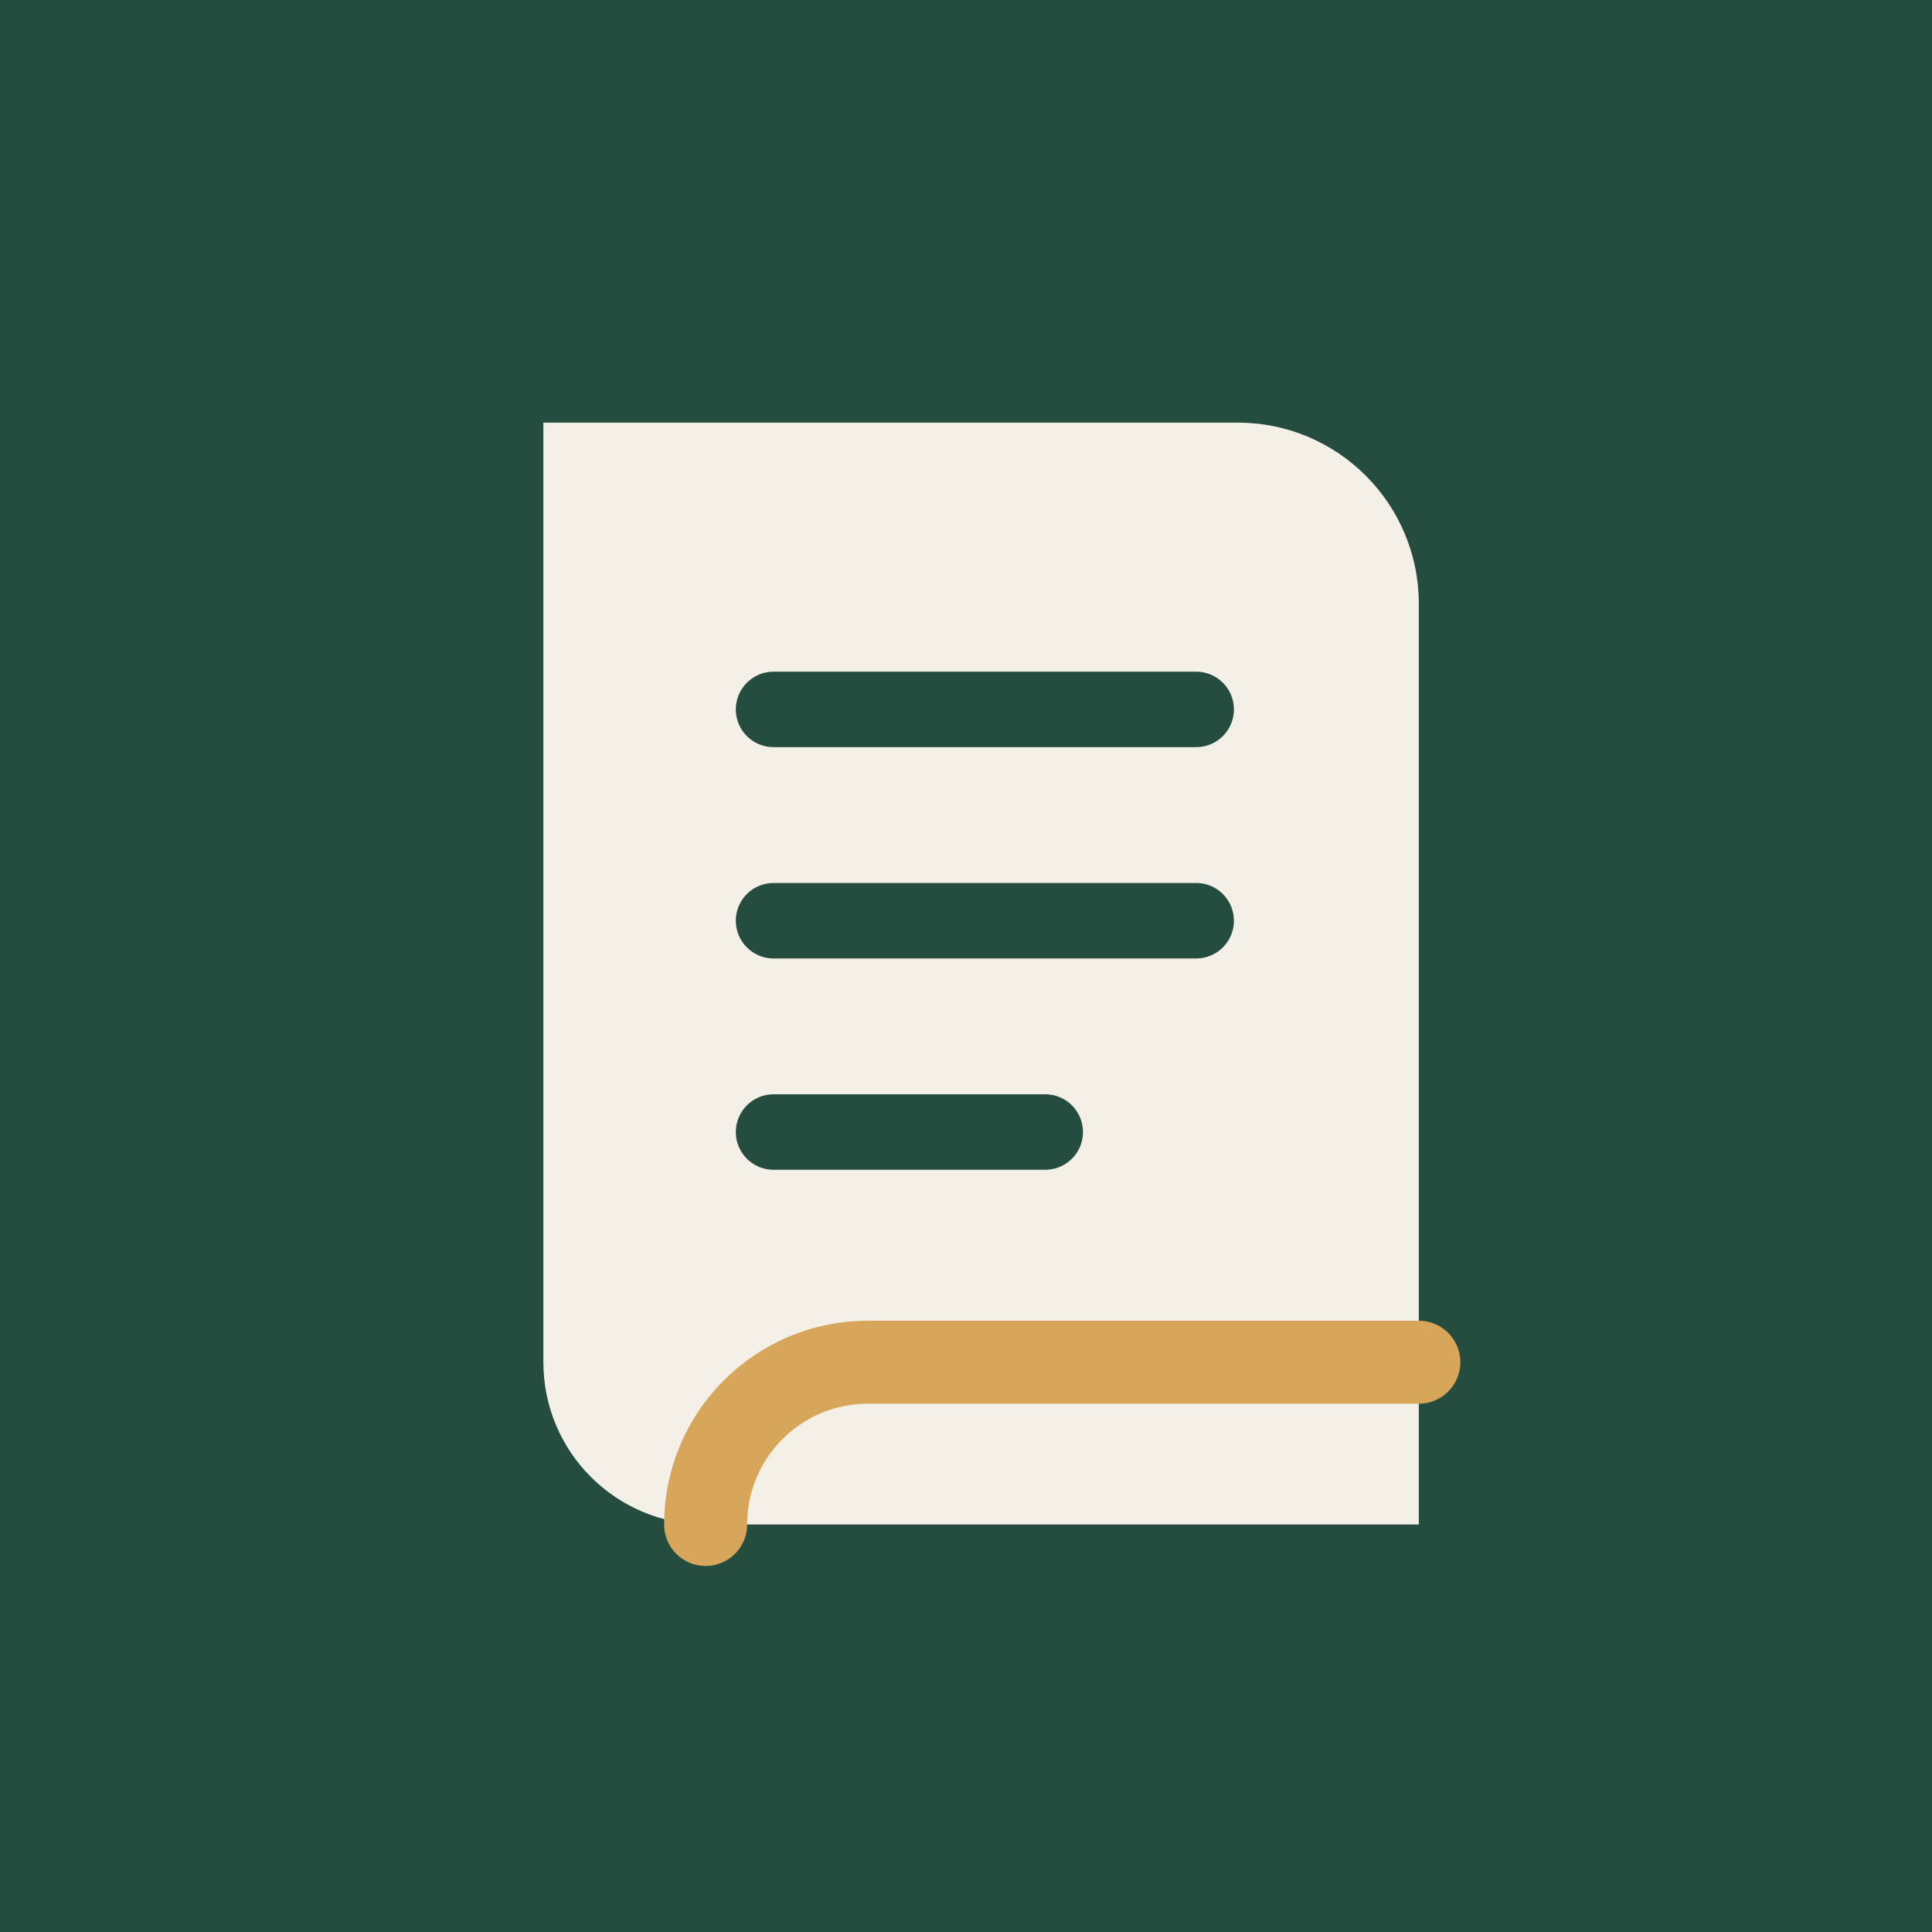
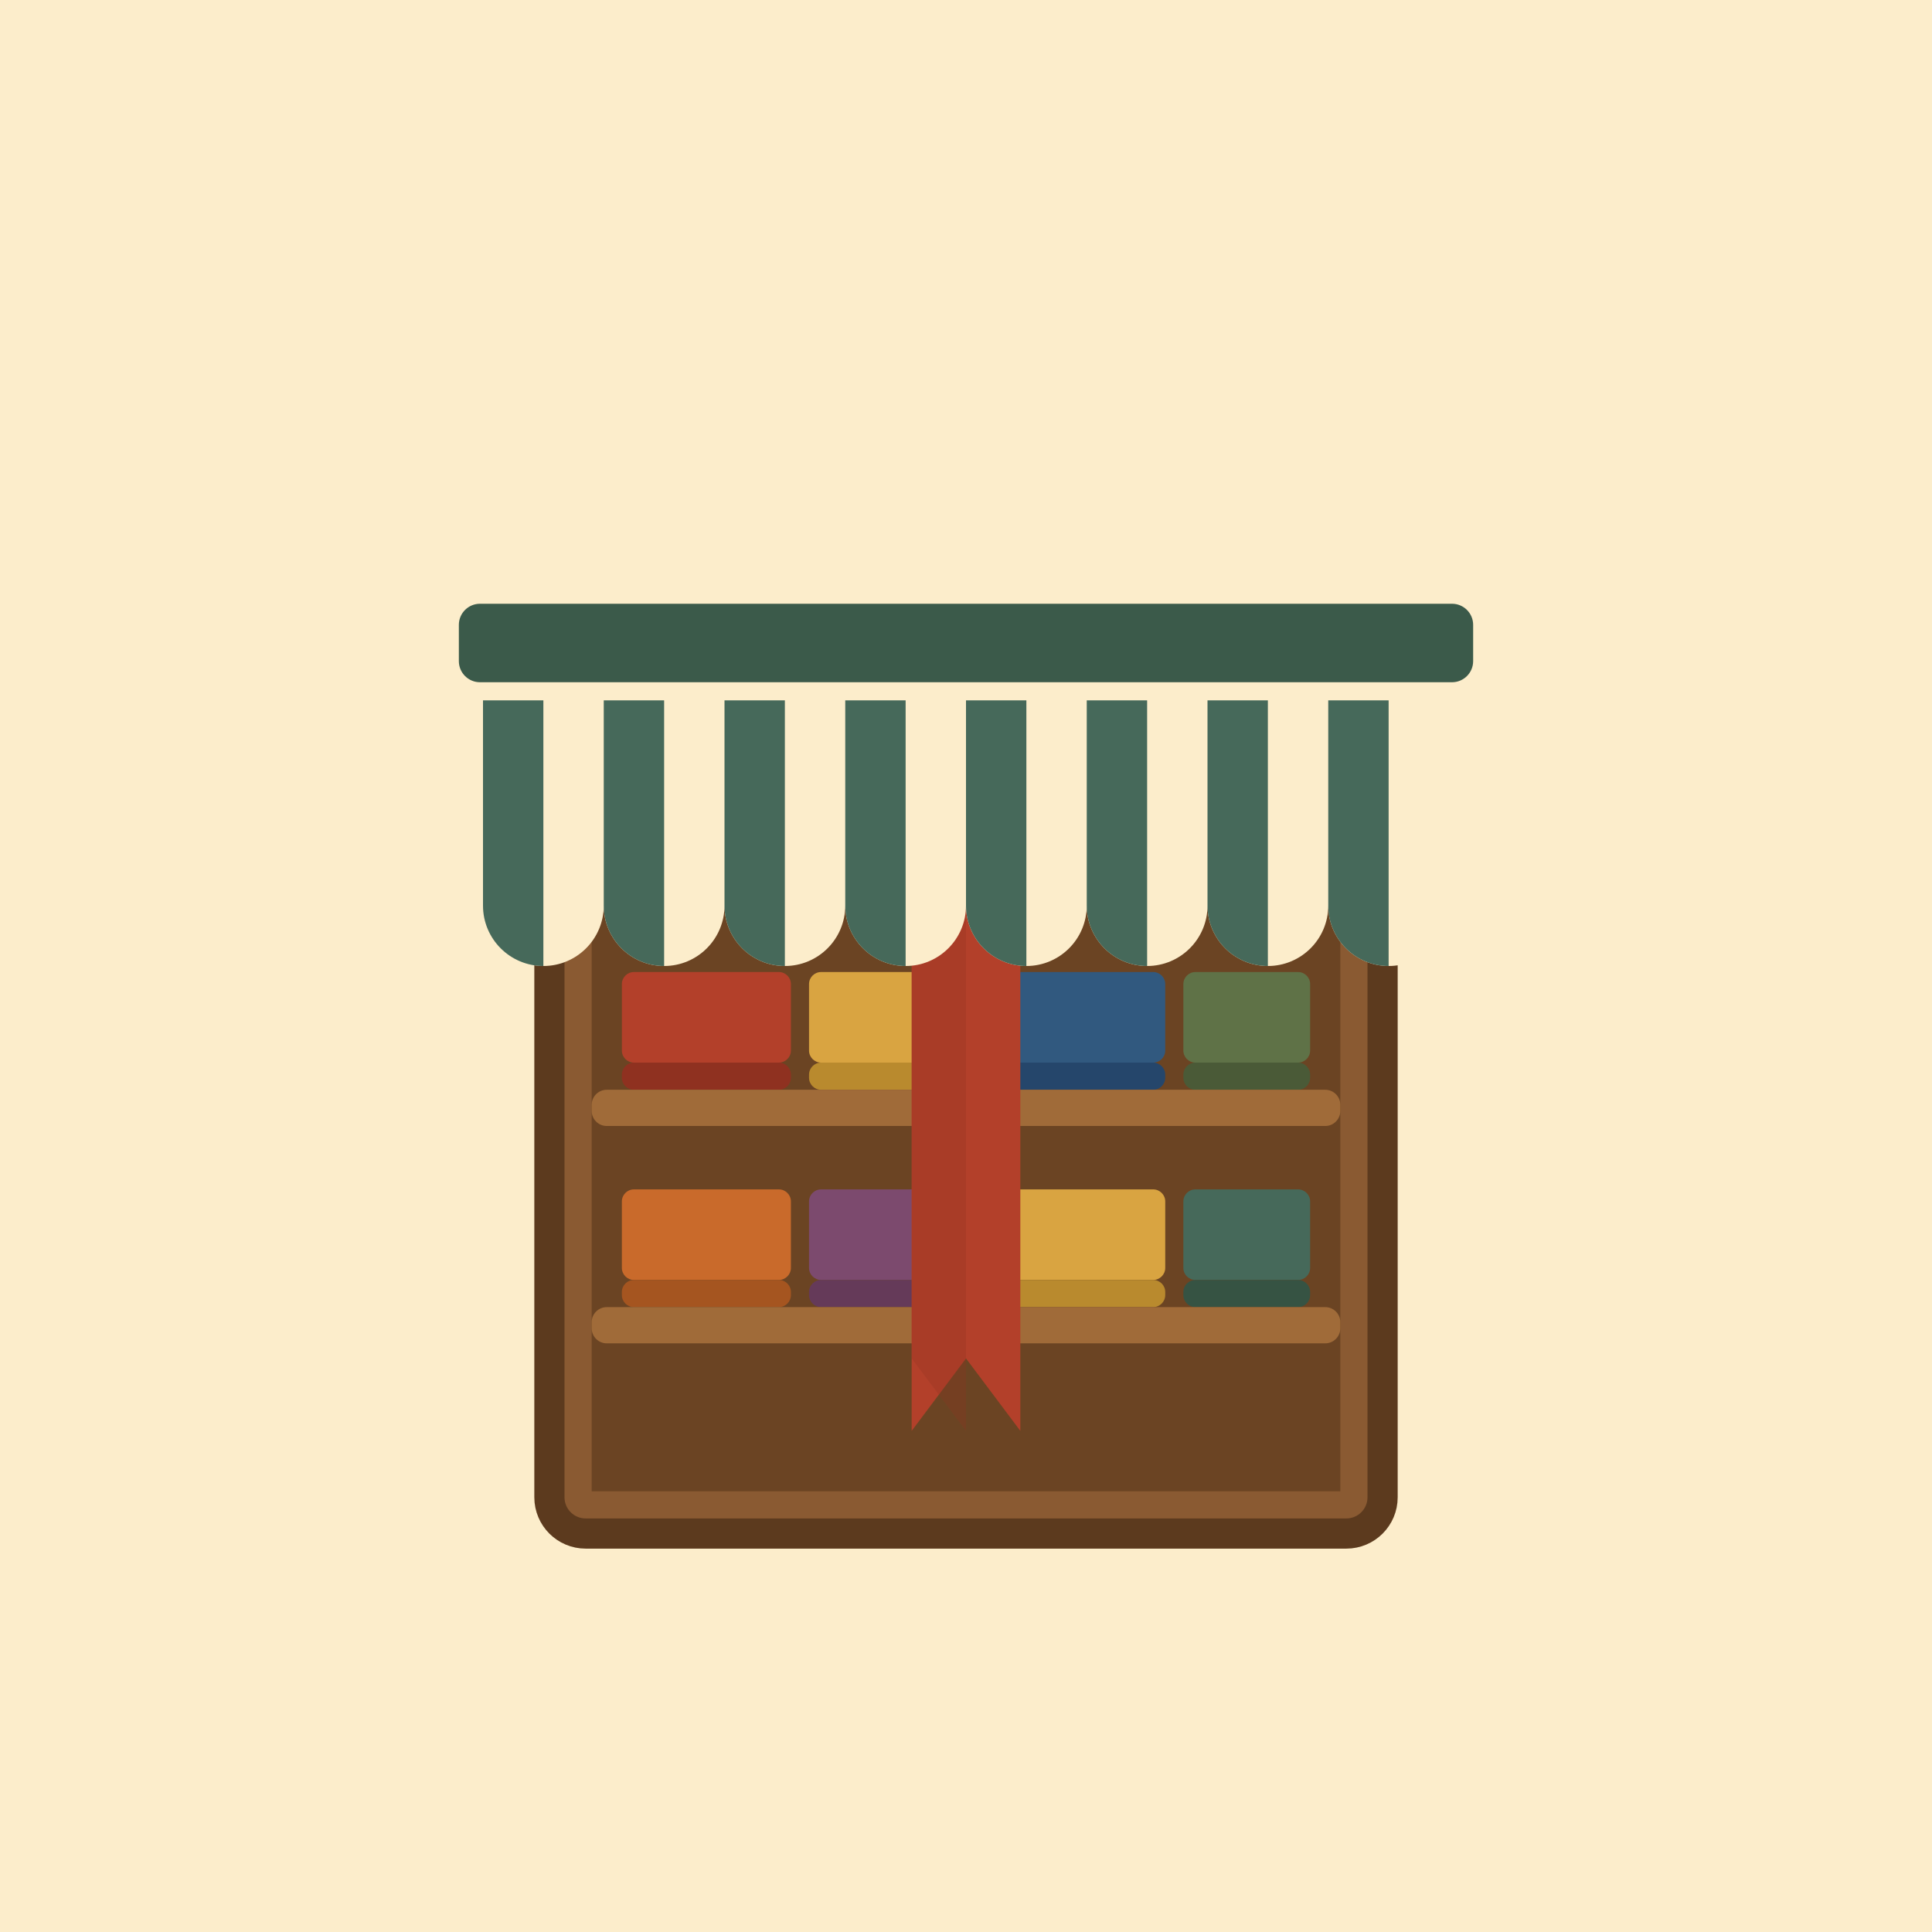
- <svg xmlns="http://www.w3.org/2000/svg" viewBox="0 0 512 512">
-   <rect width="512" height="512" fill="#244c3f" />
-   <path d="M144 112h184a48 48 0 0 1 48 48v244H187a43 43 0 0 1-43-43z" fill="#f4f0e7" />
-   <path d="M187 404a43 43 0 0 1 43-43h146" fill="none" stroke="#d7a65b" stroke-linecap="round" stroke-width="22" />
-   <path d="M205 188h112M205 244h112M205 300h72" fill="none" stroke="#244c3f" stroke-linecap="round" stroke-width="20" />
+ <svg xmlns="http://www.w3.org/2000/svg" viewBox="0 0 512 512" width="512" height="512" role="img" aria-label="Fihrist">
+   <defs>
+     <clipPath id="kiosk-skirt">
+       <path d="M96 168h320v68a20 20 0 0 1-40 0 20 20 0 0 1-40 0 20 20 0 0 1-40 0 20 20 0 0 1-40 0 20 20 0 0 1-40 0 20 20 0 0 1-40 0 20 20 0 0 1-40 0 20 20 0 0 1-40 0V168Z" />
+     </clipPath>
+   </defs>
+   <rect width="512" height="512" fill="#FCEDCB" />
+   <g transform="translate(51.2 51.2) scale(0.8)">
+     <rect x="118" y="214" width="276" height="230" rx="12" fill="#8A5A32" />
+     <rect x="118" y="214" width="276" height="230" rx="12" fill="none" stroke="#5C3A1E" stroke-width="10" />
+     <rect x="132" y="228" width="248" height="202" fill="#6B4423" />
+     <g>
+       <rect x="142" y="258" width="56" height="30" rx="4" fill="#B3402A" />
+       <rect x="142" y="288" width="56" height="9" rx="4" fill="#8F3120" />
+       <rect x="204" y="258" width="56" height="30" rx="4" fill="#D9A441" />
+       <rect x="204" y="288" width="56" height="9" rx="4" fill="#B98A2E" />
+       <rect x="266" y="258" width="56" height="30" rx="4" fill="#31597F" />
+       <rect x="266" y="288" width="56" height="9" rx="4" fill="#25466B" />
+       <rect x="328" y="258" width="42" height="30" rx="4" fill="#5F7247" />
+       <rect x="328" y="288" width="42" height="9" rx="4" fill="#4A5A37" />
+     </g>
+     <rect x="132" y="297" width="248" height="12" rx="5" fill="#A06B39" />
+     <g>
+       <rect x="142" y="330" width="56" height="30" rx="4" fill="#C96A2B" />
+       <rect x="142" y="360" width="56" height="9" rx="4" fill="#A55520" />
+       <rect x="204" y="330" width="56" height="30" rx="4" fill="#7C4A6E" />
+       <rect x="204" y="360" width="56" height="9" rx="4" fill="#653A59" />
+       <rect x="266" y="330" width="56" height="30" rx="4" fill="#D9A441" />
+       <rect x="266" y="360" width="56" height="9" rx="4" fill="#B98A2E" />
+       <rect x="328" y="330" width="42" height="30" rx="4" fill="#46695A" />
+       <rect x="328" y="360" width="42" height="9" rx="4" fill="#365343" />
+     </g>
+     <rect x="132" y="369" width="248" height="12" rx="5" fill="#A06B39" />
+     <path d="M238 214h36v196l-18-24-18 24Z" fill="#B3402A" />
+     <path d="M238 214h18v196l-18-24Z" fill="#8F3120" opacity=".28" />
+     <g clip-path="url(#kiosk-skirt)">
+       <rect x="96" y="160" width="320" height="96" fill="#FCEDCB" />
+       <g fill="#46695A">
+         <rect x="96" y="160" width="20" height="96" />
+         <rect x="136" y="160" width="20" height="96" />
+         <rect x="176" y="160" width="20" height="96" />
+         <rect x="216" y="160" width="20" height="96" />
+         <rect x="256" y="160" width="20" height="96" />
+         <rect x="296" y="160" width="20" height="96" />
+         <rect x="336" y="160" width="20" height="96" />
+         <rect x="376" y="160" width="20" height="96" />
+       </g>
+     </g>
+     <rect x="88" y="136" width="336" height="26" rx="7" fill="#3B5A4A" />
+   </g>
</svg>
